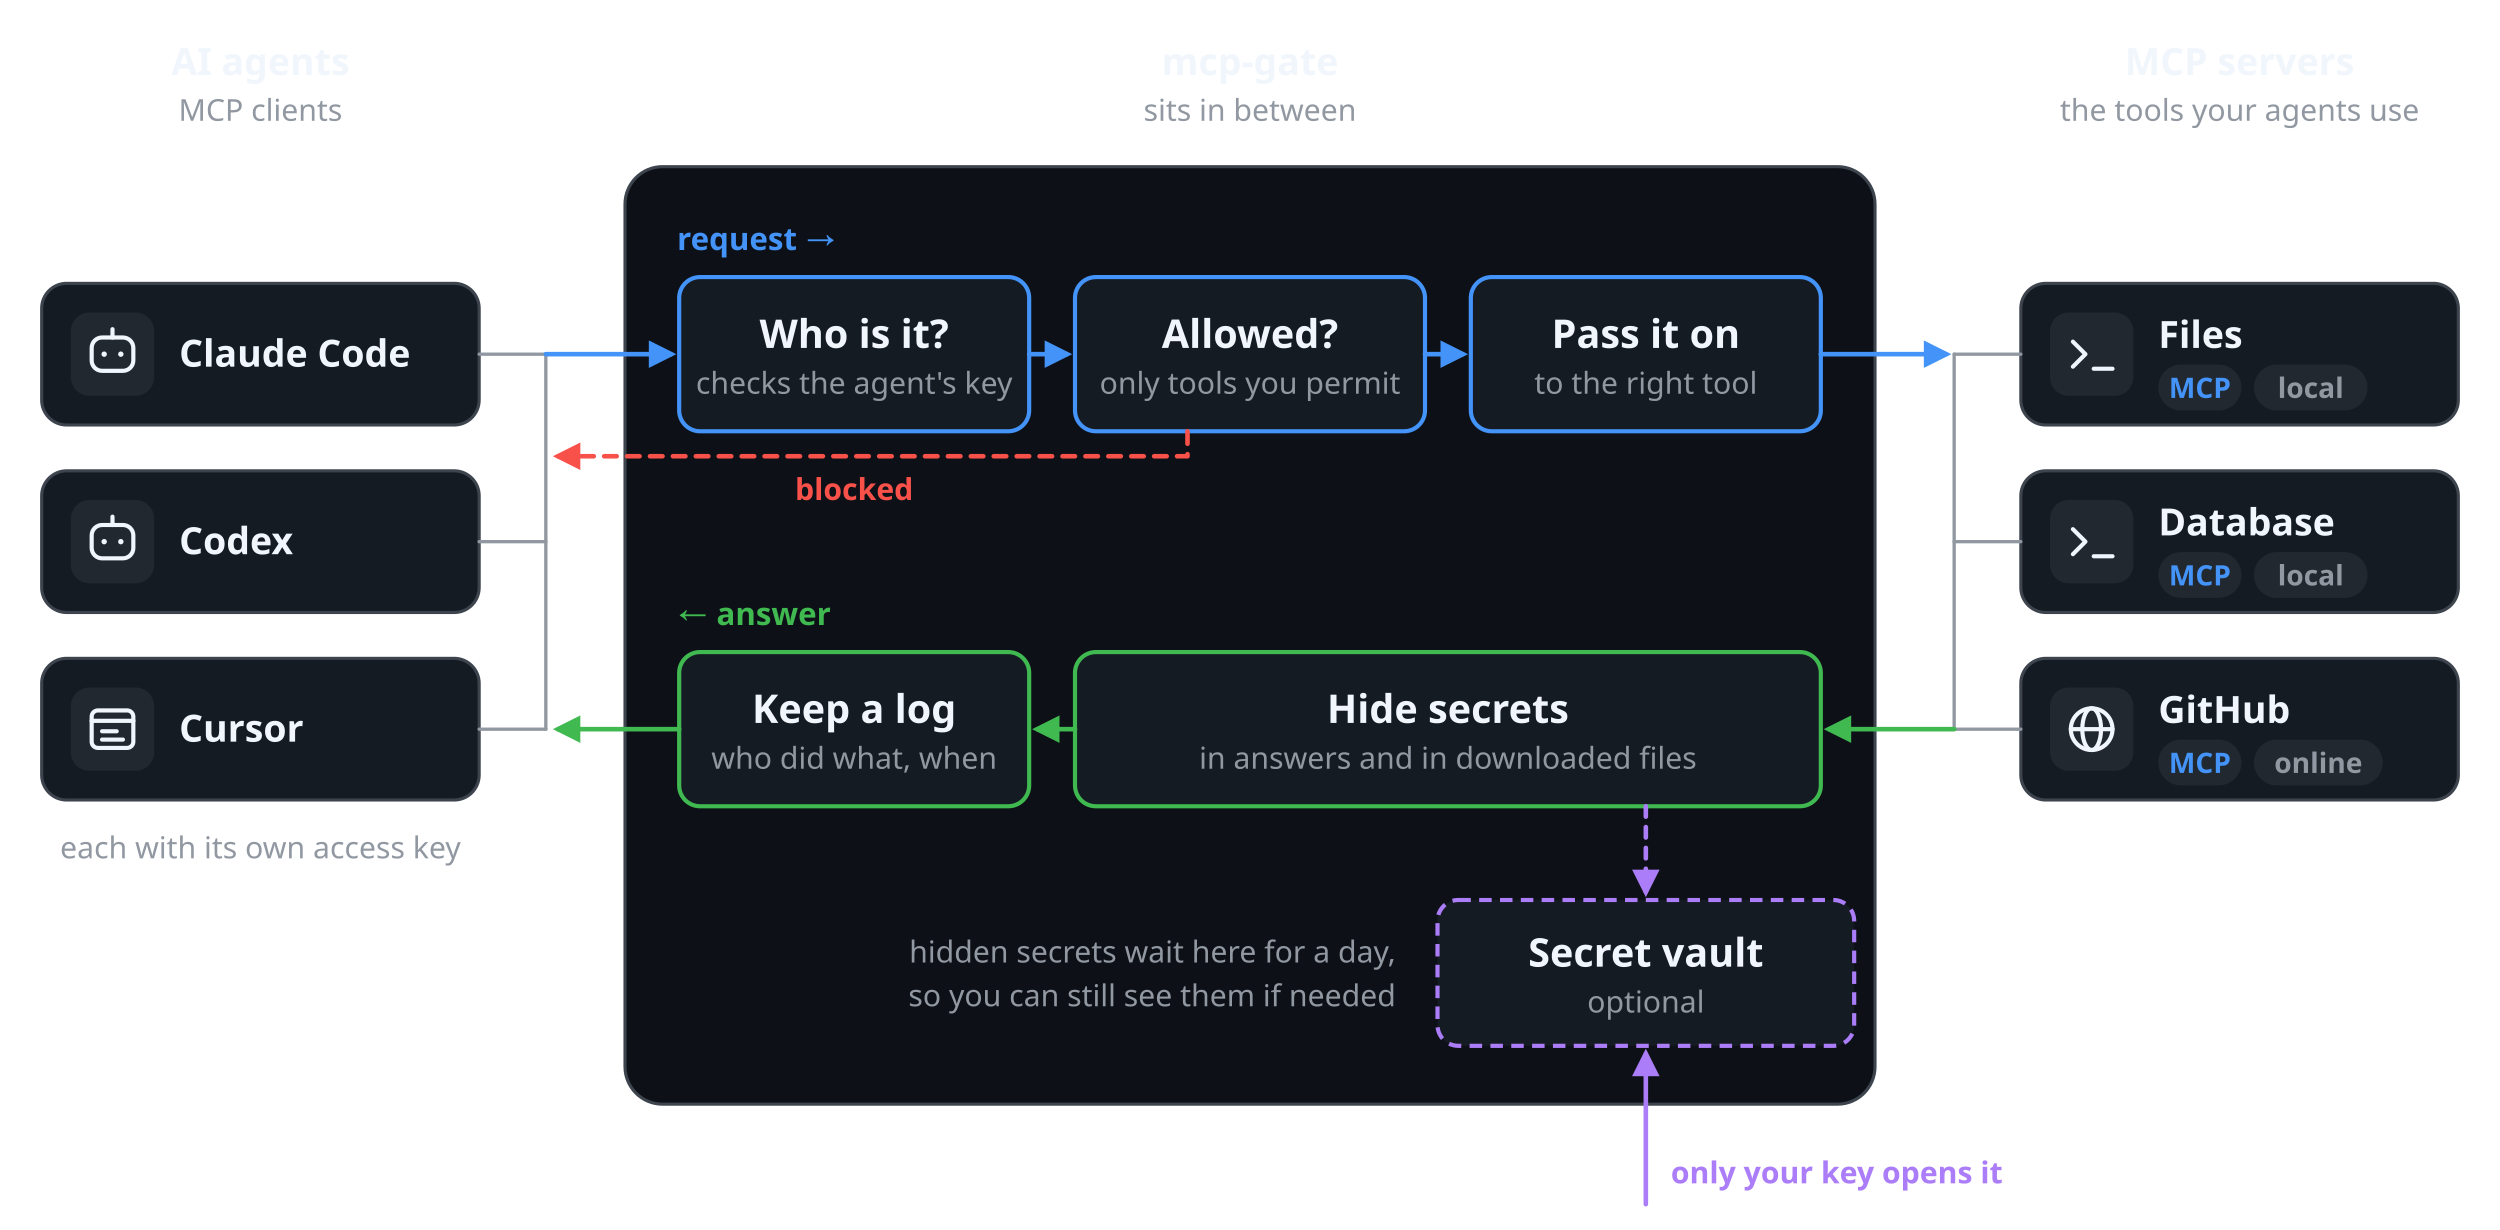
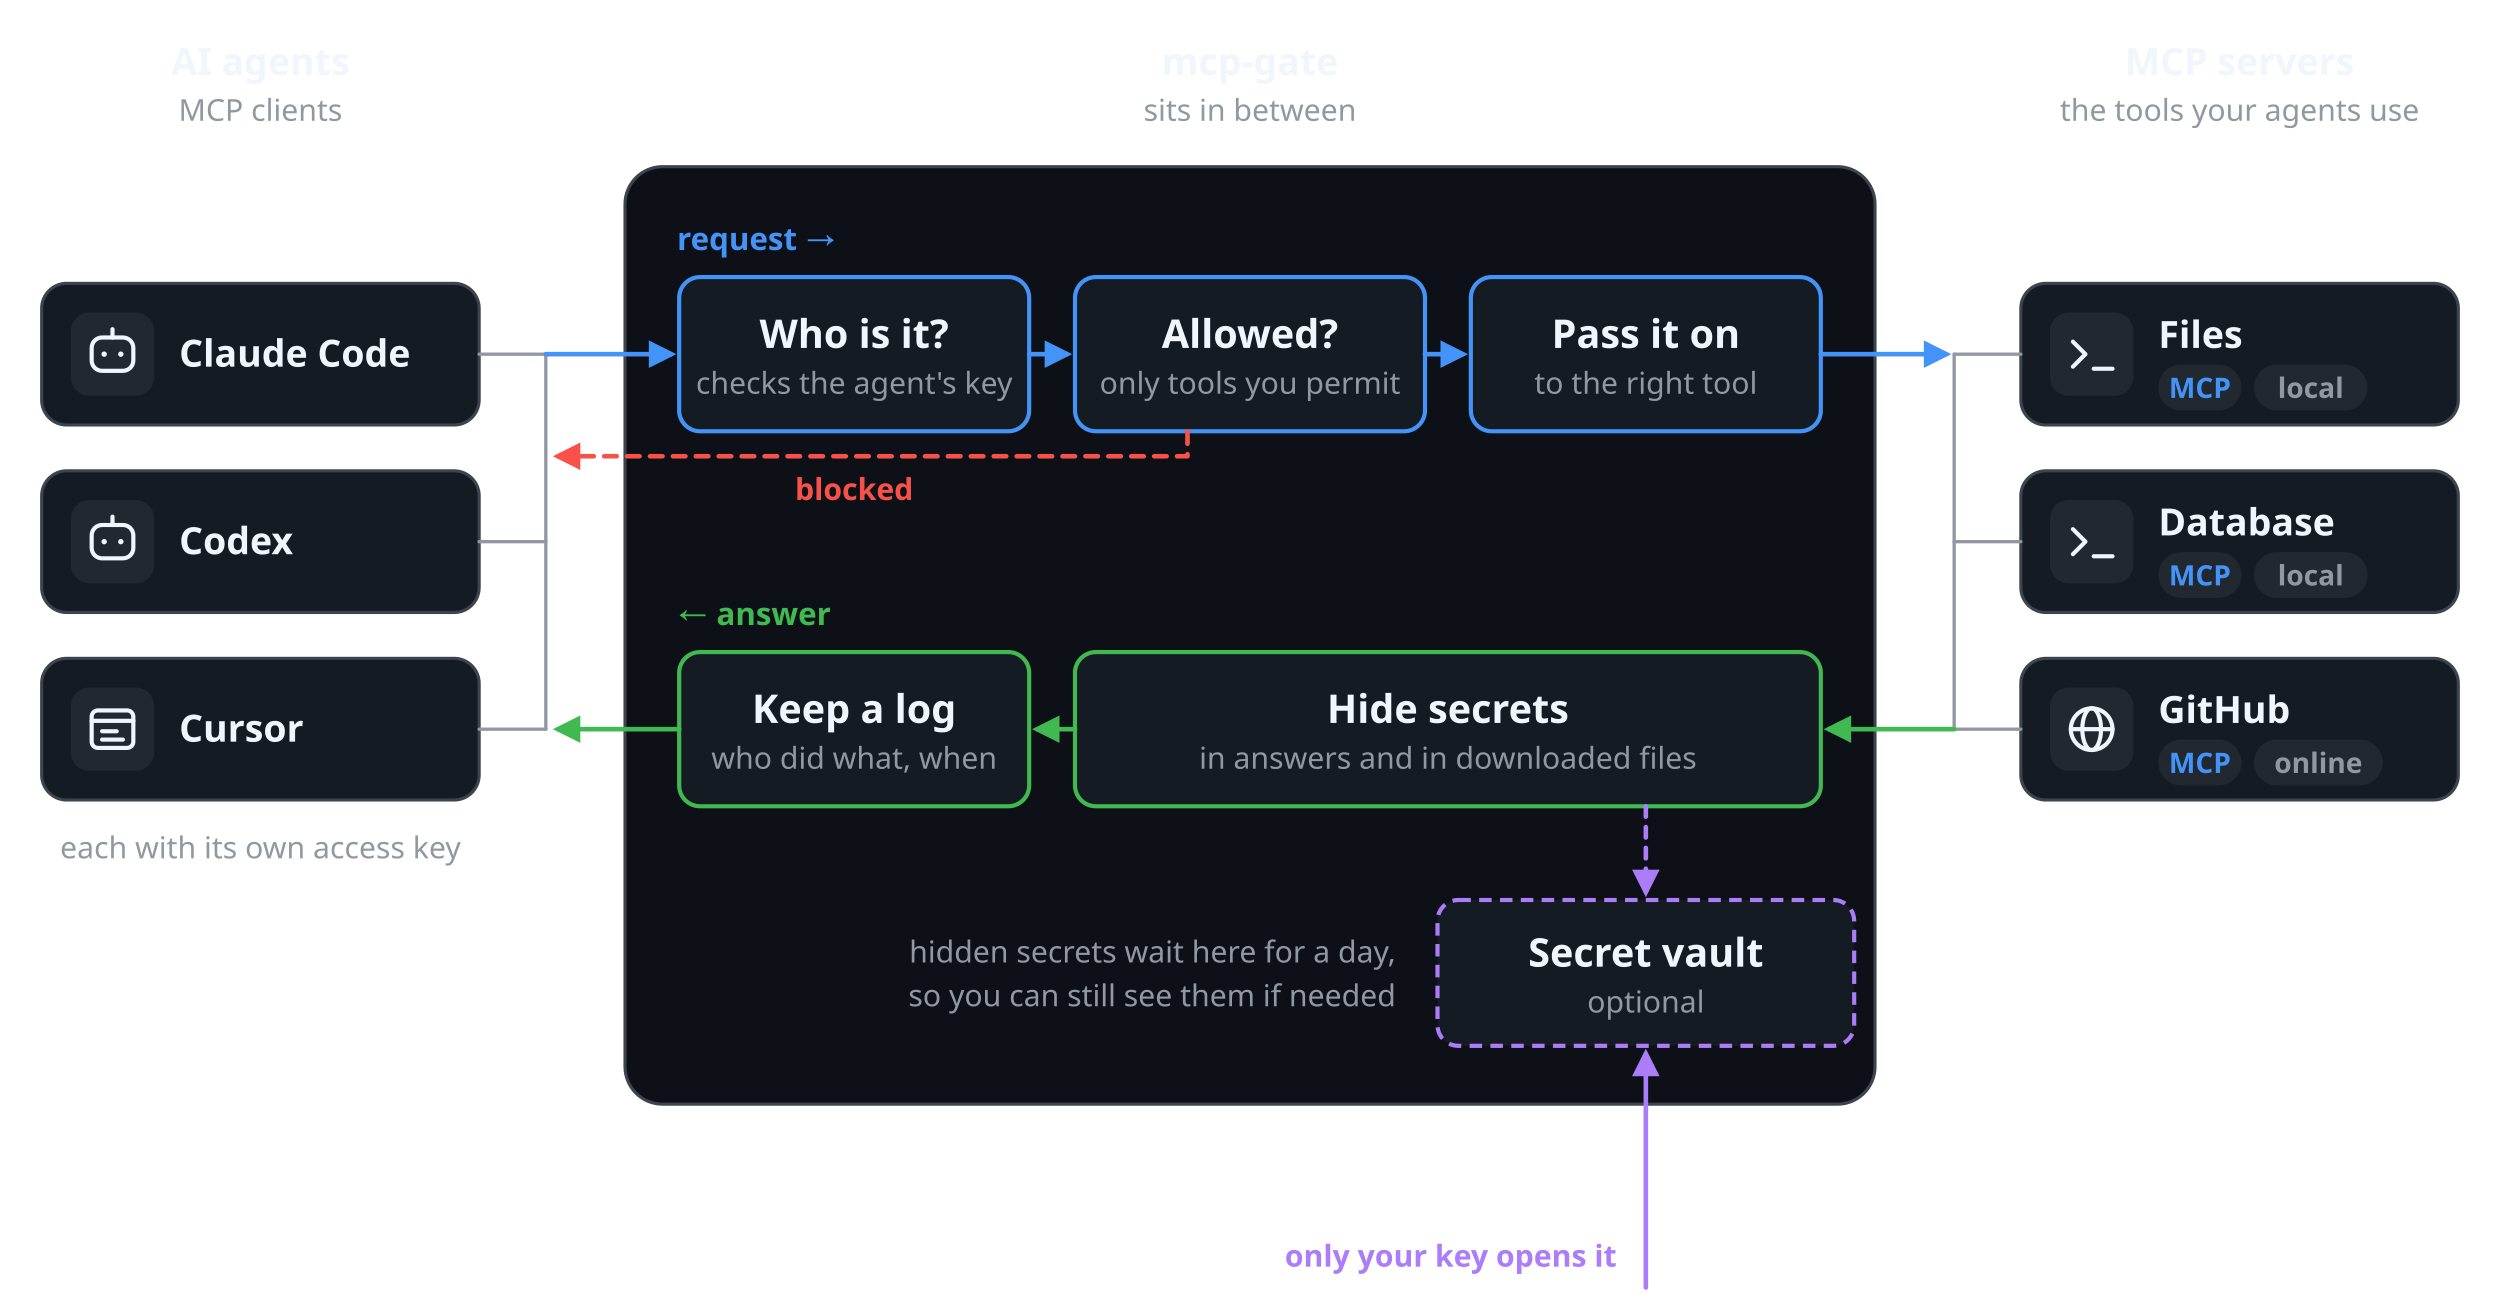
- <svg xmlns="http://www.w3.org/2000/svg" viewBox="0 0 1200 590" width="1200" height="590" font-family="-apple-system, BlinkMacSystemFont, 'Segoe UI', 'Noto Sans', Helvetica, Arial, sans-serif" role="img" aria-labelledby="t d">
+ <svg xmlns="http://www.w3.org/2000/svg" viewBox="0 0 1200 630" width="1200" height="630" font-family="-apple-system, BlinkMacSystemFont, 'Segoe UI', 'Noto Sans', Helvetica, Arial, sans-serif" role="img" aria-labelledby="t d">
  <defs>
    <marker id="a-req" viewBox="0 0 10 10" refX="8" refY="5" markerWidth="6" markerHeight="6" orient="auto-start-reverse">
      <path d="M0 0 L10 5 L0 10 z" fill="#4493f8" />
    </marker>
    <marker id="a-res" viewBox="0 0 10 10" refX="8" refY="5" markerWidth="6" markerHeight="6" orient="auto-start-reverse">
      <path d="M0 0 L10 5 L0 10 z" fill="#3fb950" />
    </marker>
    <marker id="a-esc" viewBox="0 0 10 10" refX="8" refY="5" markerWidth="6" markerHeight="6" orient="auto-start-reverse">
      <path d="M0 0 L10 5 L0 10 z" fill="#ab7df8" />
    </marker>
    <marker id="a-deny" viewBox="0 0 10 10" refX="8" refY="5" markerWidth="6" markerHeight="6" orient="auto-start-reverse">
      <path d="M0 0 L10 5 L0 10 z" fill="#f85149" />
    </marker>
  </defs>
  <text x="125" y="36" font-size="18" font-weight="600" fill="#f0f6fc" text-anchor="middle">AI agents</text>
  <text x="125" y="58" font-size="14.5" font-weight="400" fill="#9198a1" text-anchor="middle">MCP clients</text>
  <text x="600.0" y="36" font-size="18" font-weight="600" fill="#f0f6fc" text-anchor="middle">mcp-gate</text>
  <text x="600.0" y="58" font-size="14.5" font-weight="400" fill="#9198a1" text-anchor="middle">sits in between</text>
  <text x="1075" y="36" font-size="18" font-weight="600" fill="#f0f6fc" text-anchor="middle">MCP servers</text>
  <text x="1075" y="58" font-size="14.5" font-weight="400" fill="#9198a1" text-anchor="middle">the tools your agents use</text>
  <rect x="20" y="136" width="210" height="68" rx="12" fill="#151b23" stroke="#3d444d" stroke-width="1.5" />
  <rect x="34" y="150" width="40" height="40" rx="9" fill="#212830" />
  <rect x="44" y="162" width="20" height="16" rx="5" fill="none" stroke="#f0f6fc" stroke-width="2" stroke-linecap="round" stroke-linejoin="round" />
  <path d="M54 162 v-4" fill="none" stroke="#f0f6fc" stroke-width="2" stroke-linecap="round" stroke-linejoin="round" />
  <circle cx="50" cy="170" r="1.3" fill="#f0f6fc" />
  <circle cx="58" cy="170" r="1.3" fill="#f0f6fc" />
  <text x="86" y="176" font-size="18" font-weight="600" fill="#f0f6fc" text-anchor="start">Claude Code</text>
  <rect x="20" y="226" width="210" height="68" rx="12" fill="#151b23" stroke="#3d444d" stroke-width="1.5" />
  <rect x="34" y="240" width="40" height="40" rx="9" fill="#212830" />
  <rect x="44" y="252" width="20" height="16" rx="5" fill="none" stroke="#f0f6fc" stroke-width="2" stroke-linecap="round" stroke-linejoin="round" />
  <path d="M54 252 v-4" fill="none" stroke="#f0f6fc" stroke-width="2" stroke-linecap="round" stroke-linejoin="round" />
  <circle cx="50" cy="260" r="1.3" fill="#f0f6fc" />
  <circle cx="58" cy="260" r="1.3" fill="#f0f6fc" />
  <text x="86" y="266" font-size="18" font-weight="600" fill="#f0f6fc" text-anchor="start">Codex</text>
  <rect x="20" y="316" width="210" height="68" rx="12" fill="#151b23" stroke="#3d444d" stroke-width="1.5" />
  <rect x="34" y="330" width="40" height="40" rx="9" fill="#212830" />
  <rect x="44" y="341" width="20" height="18" rx="3" fill="none" stroke="#f0f6fc" stroke-width="2" stroke-linecap="round" stroke-linejoin="round" />
  <path d="M44 346 h20 M49 351 h7 M49 355 h10" fill="none" stroke="#f0f6fc" stroke-width="2" stroke-linecap="round" stroke-linejoin="round" />
  <text x="86" y="356" font-size="18" font-weight="600" fill="#f0f6fc" text-anchor="start">Cursor</text>
  <text x="125" y="412" font-size="14.5" font-weight="400" fill="#9198a1" text-anchor="middle">each with its own access key</text>
  <path d="M230 170 H262" fill="none" stroke="#9198a1" stroke-width="1.6" stroke-linecap="round" stroke-linejoin="round" />
  <path d="M230 260 H262" fill="none" stroke="#9198a1" stroke-width="1.6" stroke-linecap="round" stroke-linejoin="round" />
  <path d="M230 350 H262" fill="none" stroke="#9198a1" stroke-width="1.6" stroke-linecap="round" stroke-linejoin="round" />
  <path d="M262 170 V350" fill="none" stroke="#9198a1" stroke-width="1.6" stroke-linecap="round" stroke-linejoin="round" />
  <rect x="300" y="80" width="600" height="450" rx="18" fill="#0d1117" stroke="#3d444d" stroke-width="1.5" />
  <text x="325" y="120" font-size="15" font-weight="600" fill="#4493f8" text-anchor="start">request →</text>
  <rect x="326.0" y="133.0" width="168" height="74" rx="10" fill="#151b23" stroke="#4493f8" stroke-width="2" />
  <text x="410.0" y="167.0" font-size="19" font-weight="600" fill="#f0f6fc" text-anchor="middle">Who is it?</text>
  <text x="410.0" y="189.0" font-size="14.5" font-weight="400" fill="#9198a1" text-anchor="middle">checks the agent's key</text>
  <rect x="516.0" y="133.0" width="168" height="74" rx="10" fill="#151b23" stroke="#4493f8" stroke-width="2" />
  <text x="600.0" y="167.0" font-size="19" font-weight="600" fill="#f0f6fc" text-anchor="middle">Allowed?</text>
  <text x="600.0" y="189.0" font-size="14.5" font-weight="400" fill="#9198a1" text-anchor="middle">only tools you permit</text>
  <rect x="706.0" y="133.0" width="168" height="74" rx="10" fill="#151b23" stroke="#4493f8" stroke-width="2" />
  <text x="790.0" y="167.0" font-size="19" font-weight="600" fill="#f0f6fc" text-anchor="middle">Pass it on</text>
  <text x="790.0" y="189.0" font-size="14.5" font-weight="400" fill="#9198a1" text-anchor="middle">to the right tool</text>
  <path d="M262 170 H322.0" fill="none" stroke="#4493f8" stroke-width="2.2" stroke-linecap="round" stroke-linejoin="round" marker-end="url(#a-req)" />
  <path d="M494.0 170 H512.0" fill="none" stroke="#4493f8" stroke-width="2.2" stroke-linecap="round" stroke-linejoin="round" marker-end="url(#a-req)" />
  <path d="M684.0 170 H702.0" fill="none" stroke="#4493f8" stroke-width="2.2" stroke-linecap="round" stroke-linejoin="round" marker-end="url(#a-req)" />
  <path d="M570 207.0 V219.0 H268" fill="none" stroke="#f85149" stroke-width="2.2" stroke-linecap="round" stroke-linejoin="round" stroke-dasharray="6 5" marker-end="url(#a-deny)" />
  <text x="410" y="240.0" font-size="14.5" font-weight="600" fill="#f85149" text-anchor="middle">blocked</text>
  <text x="325" y="300" font-size="15" font-weight="600" fill="#3fb950" text-anchor="start">← answer</text>
  <rect x="516.0" y="313.0" width="358" height="74" rx="10" fill="#151b23" stroke="#3fb950" stroke-width="2" />
  <text x="695.0" y="347.0" font-size="19" font-weight="600" fill="#f0f6fc" text-anchor="middle">Hide secrets</text>
  <text x="695.0" y="369.0" font-size="14.5" font-weight="400" fill="#9198a1" text-anchor="middle">in answers and in downloaded files</text>
  <rect x="326.0" y="313.0" width="168" height="74" rx="10" fill="#151b23" stroke="#3fb950" stroke-width="2" />
  <text x="410.0" y="347.0" font-size="19" font-weight="600" fill="#f0f6fc" text-anchor="middle">Keep a log</text>
  <text x="410.0" y="369.0" font-size="14.5" font-weight="400" fill="#9198a1" text-anchor="middle">who did what, when</text>
  <path d="M516.0 350 H498.0" fill="none" stroke="#3fb950" stroke-width="2.2" stroke-linecap="round" stroke-linejoin="round" marker-end="url(#a-res)" />
  <path d="M326.0 350 H268" fill="none" stroke="#3fb950" stroke-width="2.2" stroke-linecap="round" stroke-linejoin="round" marker-end="url(#a-res)" />
  <path d="M790 387.0 V428" fill="none" stroke="#ab7df8" stroke-width="2.2" stroke-linecap="round" stroke-linejoin="round" stroke-dasharray="5 5" marker-end="url(#a-esc)" />
  <rect x="690" y="432" width="200" height="70" rx="10" fill="#151b23" stroke="#ab7df8" stroke-width="2" stroke-dasharray="6 4" />
  <text x="790.0" y="464.0" font-size="19" font-weight="600" fill="#f0f6fc" text-anchor="middle">Secret vault</text>
  <text x="790.0" y="486.0" font-size="14.5" font-weight="400" fill="#9198a1" text-anchor="middle">optional</text>
  <text x="670" y="462" font-size="14.5" font-weight="400" fill="#9198a1" text-anchor="end">hidden secrets wait here for a day,</text>
  <text x="670" y="483" font-size="14.5" font-weight="400" fill="#9198a1" text-anchor="end">so you can still see them if needed</text>
-   <path d="M790 578 V506" fill="none" stroke="#ab7df8" stroke-width="2.2" stroke-linecap="round" stroke-linejoin="round" marker-end="url(#a-esc)" />
-   <text x="802" y="568" font-size="14.5" font-weight="600" fill="#ab7df8" text-anchor="start">only your key opens it</text>
+   <path d="M790 618 V506" fill="none" stroke="#ab7df8" stroke-width="2.2" stroke-linecap="round" stroke-linejoin="round" marker-end="url(#a-esc)" />
+   <text x="776" y="608" font-size="14.5" font-weight="600" fill="#ab7df8" text-anchor="end">only your key opens it</text>
  <rect x="970" y="136" width="210" height="68" rx="12" fill="#151b23" stroke="#3d444d" stroke-width="1.5" />
  <rect x="984" y="150" width="40" height="40" rx="9" fill="#212830" />
  <path d="M995 164 l6 6 l-6 6 M1005 177 h9" fill="none" stroke="#f0f6fc" stroke-width="2" stroke-linecap="round" stroke-linejoin="round" />
  <text x="1036" y="167" font-size="18" font-weight="600" fill="#f0f6fc" text-anchor="start">Files</text>
  <rect x="1036" y="175" width="39.9" height="22" rx="11" fill="#212830" />
  <text x="1055.95" y="191" font-size="13.5" font-weight="600" fill="#4493f8" text-anchor="middle">MCP</text>
  <rect x="1081.9" y="175" width="54.5" height="22" rx="11" fill="#212830" />
  <text x="1109.15" y="191" font-size="13.5" font-weight="600" fill="#9198a1" text-anchor="middle">local</text>
  <path d="M938 170 H970" fill="none" stroke="#9198a1" stroke-width="1.6" stroke-linecap="round" stroke-linejoin="round" />
  <rect x="970" y="226" width="210" height="68" rx="12" fill="#151b23" stroke="#3d444d" stroke-width="1.5" />
  <rect x="984" y="240" width="40" height="40" rx="9" fill="#212830" />
  <path d="M995 254 l6 6 l-6 6 M1005 267 h9" fill="none" stroke="#f0f6fc" stroke-width="2" stroke-linecap="round" stroke-linejoin="round" />
  <text x="1036" y="257" font-size="18" font-weight="600" fill="#f0f6fc" text-anchor="start">Database</text>
  <rect x="1036" y="265" width="39.9" height="22" rx="11" fill="#212830" />
  <text x="1055.95" y="281" font-size="13.5" font-weight="600" fill="#4493f8" text-anchor="middle">MCP</text>
  <rect x="1081.9" y="265" width="54.5" height="22" rx="11" fill="#212830" />
  <text x="1109.15" y="281" font-size="13.5" font-weight="600" fill="#9198a1" text-anchor="middle">local</text>
  <path d="M938 260 H970" fill="none" stroke="#9198a1" stroke-width="1.6" stroke-linecap="round" stroke-linejoin="round" />
  <rect x="970" y="316" width="210" height="68" rx="12" fill="#151b23" stroke="#3d444d" stroke-width="1.5" />
  <rect x="984" y="330" width="40" height="40" rx="9" fill="#212830" />
  <circle cx="1004" cy="350" r="10" fill="none" stroke="#f0f6fc" stroke-width="2" stroke-linecap="round" stroke-linejoin="round" />
  <ellipse cx="1004" cy="350" rx="4.5" ry="10" fill="none" stroke="#f0f6fc" stroke-width="2" stroke-linecap="round" stroke-linejoin="round" />
  <path d="M994 350 h20" fill="none" stroke="#f0f6fc" stroke-width="2" stroke-linecap="round" stroke-linejoin="round" />
  <text x="1036" y="347" font-size="18" font-weight="600" fill="#f0f6fc" text-anchor="start">GitHub</text>
  <rect x="1036" y="355" width="39.9" height="22" rx="11" fill="#212830" />
  <text x="1055.95" y="371" font-size="13.5" font-weight="600" fill="#4493f8" text-anchor="middle">MCP</text>
  <rect x="1081.9" y="355" width="61.8" height="22" rx="11" fill="#212830" />
  <text x="1112.8" y="371" font-size="13.5" font-weight="600" fill="#9198a1" text-anchor="middle">online</text>
  <path d="M938 350 H970" fill="none" stroke="#9198a1" stroke-width="1.6" stroke-linecap="round" stroke-linejoin="round" />
  <path d="M938 170 V350" fill="none" stroke="#9198a1" stroke-width="1.6" stroke-linecap="round" stroke-linejoin="round" />
  <path d="M874.0 170 H934" fill="none" stroke="#4493f8" stroke-width="2.2" stroke-linecap="round" stroke-linejoin="round" marker-end="url(#a-req)" />
  <path d="M938 350 H878.0" fill="none" stroke="#3fb950" stroke-width="2.2" stroke-linecap="round" stroke-linejoin="round" marker-end="url(#a-res)" />
-   <style>.dot{opacity:0;offset-rotate:0deg;animation-duration:10s;animation-timing-function:ease-in-out;animation-iteration-count:infinite}@media (prefers-reduced-motion: reduce){.dot{display:none}}.dot-req{offset-path:path('M230 170 H970');animation-name:m-req}@keyframes m-req{0%,0%{offset-distance:0%;opacity:0}1%{opacity:1}27%{opacity:1}28%,100%{offset-distance:100%;opacity:0}}.dot-res{offset-path:path('M970 170 H938 V350 H262 V170 H230');animation-name:m-res}@keyframes m-res{0%,32%{offset-distance:0%;opacity:0}33%{opacity:1}61%{opacity:1}62%,100%{offset-distance:100%;opacity:0}}.dot-deny{offset-path:path('M230 260 H262 V170 H570 V219.0 H262 V260 H230');animation-name:m-deny}@keyframes m-deny{0%,68%{offset-distance:0%;opacity:0}69%{opacity:1}93%{opacity:1}94%,100%{offset-distance:100%;opacity:0}}</style>
-   <circle class="dot dot-req" r="7" fill="#4493f8" stroke="#151b23" stroke-width="2.5" />
-   <circle class="dot dot-res" r="7" fill="#3fb950" stroke="#151b23" stroke-width="2.5" />
-   <circle class="dot dot-deny" r="7" fill="#f85149" stroke="#151b23" stroke-width="2.5" />
+   <style>@media (prefers-reduced-motion: reduce){.trip{display:none}}</style>
+   <g class="trip" opacity="0">
+     <animateMotion path="M230 170 H970" dur="14s" repeatCount="indefinite" calcMode="linear" keyPoints="0;0;1;1" keyTimes="0.000;0.000;0.160;1.000" />
+     <animate attributeName="opacity" values="0;0;1;1;0;0" dur="14s" repeatCount="indefinite" keyTimes="0.000;0.000;0.010;0.210;0.220;1.000" />
+     <circle r="7" fill="#4493f8" stroke="#151b23" stroke-width="2.5" />
+     <rect x="-90" y="-35" width="202.8" height="27" rx="7" fill="#151b23" stroke="#4493f8" stroke-width="1.5" />
+     <text x="-81" y="-16" font-size="14.5" font-family="ui-monospace, SFMono-Regular, Menlo, Consolas, monospace" fill="#f0f6fc">read_file("vpn.conf")</text>
+   </g>
+   <g class="trip" opacity="0">
+     <animateMotion path="M970 170 H938 V350 H878.0" dur="14s" repeatCount="indefinite" calcMode="linear" keyPoints="0;0;1;1" keyTimes="0.000;0.180;0.320;1.000" />
+     <animate attributeName="opacity" values="0;0;1;1;0;0" dur="14s" repeatCount="indefinite" keyTimes="0.000;0.180;0.190;0.370;0.380;1.000" />
+     <circle r="7" fill="#f85149" stroke="#151b23" stroke-width="2.5" />
+     <rect x="-70" y="-33" width="167.6" height="27" rx="7" fill="#151b23" stroke="#f85149" stroke-width="1.5" />
+     <text x="-61" y="-14" font-size="14.5" font-family="ui-monospace, SFMono-Regular, Menlo, Consolas, monospace" fill="#f0f6fc">password: hunter2</text>
+   </g>
+   <g class="trip" opacity="0">
+     <animateMotion path="M512.0 350 H262 V170 H230" dur="14s" repeatCount="indefinite" calcMode="linear" keyPoints="0;0;1;1" keyTimes="0.000;0.340;0.540;1.000" />
+     <animate attributeName="opacity" values="0;0;1;1;0;0" dur="14s" repeatCount="indefinite" keyTimes="0.000;0.340;0.350;0.590;0.600;1.000" />
+     <circle r="7" fill="#3fb950" stroke="#151b23" stroke-width="2.5" />
+     <rect x="-20" y="-33" width="246.8" height="27" rx="7" fill="#151b23" stroke="#3fb950" stroke-width="1.5" />
+     <text x="-11" y="-14" font-size="14.5" font-family="ui-monospace, SFMono-Regular, Menlo, Consolas, monospace" fill="#f0f6fc">password: [REDACTED #k3j5]</text>
+   </g>
+   <g class="trip" opacity="0">
+     <animateMotion path="M790 389.0 V436" dur="14s" repeatCount="indefinite" calcMode="linear" keyPoints="0;0;1;1" keyTimes="0.000;0.340;0.460;1.000" />
+     <animate attributeName="opacity" values="0;0;1;1;0;0" dur="14s" repeatCount="indefinite" keyTimes="0.000;0.340;0.350;0.510;0.520;1.000" />
+     <circle r="7" fill="#ab7df8" stroke="#151b23" stroke-width="2.5" />
+     <rect x="14" y="-11" width="79.6" height="27" rx="7" fill="#151b23" stroke="#ab7df8" stroke-width="1.5" />
+     <text x="23" y="8" font-size="14.5" font-family="ui-monospace, SFMono-Regular, Menlo, Consolas, monospace" fill="#f0f6fc">hunter2</text>
+   </g>
+   <g class="trip" opacity="0">
+     <animateMotion path="M790 622 V506" dur="14s" repeatCount="indefinite" calcMode="linear" keyPoints="0;0;1;1" keyTimes="0.000;0.600;0.700;1.000" />
+     <animate attributeName="opacity" values="0;0;1;1;0;0" dur="14s" repeatCount="indefinite" keyTimes="0.000;0.600;0.610;0.750;0.760;1.000" />
+     <circle r="7" fill="#ab7df8" stroke="#151b23" stroke-width="2.5" />
+     <rect x="14" y="-11" width="88.4" height="27" rx="7" fill="#151b23" stroke="#ab7df8" stroke-width="1.5" />
+     <text x="23" y="8" font-size="14.5" font-family="ui-monospace, SFMono-Regular, Menlo, Consolas, monospace" fill="#f0f6fc">your key</text>
+   </g>
+   <g class="trip" opacity="0">
+     <animateMotion path="M790 506 V622" dur="14s" repeatCount="indefinite" calcMode="linear" keyPoints="0;0;1;1" keyTimes="0.000;0.740;0.920;1.000" />
+     <animate attributeName="opacity" values="0;0;1;1;0;0" dur="14s" repeatCount="indefinite" keyTimes="0.000;0.740;0.750;0.970;0.980;1.000" />
+     <circle r="7" fill="#ab7df8" stroke="#151b23" stroke-width="2.5" />
+     <rect x="14" y="-11" width="158.8" height="27" rx="7" fill="#151b23" stroke="#ab7df8" stroke-width="1.5" />
+     <text x="23" y="8" font-size="14.5" font-family="ui-monospace, SFMono-Regular, Menlo, Consolas, monospace" fill="#f0f6fc">you get: hunter2</text>
+   </g>
</svg>
